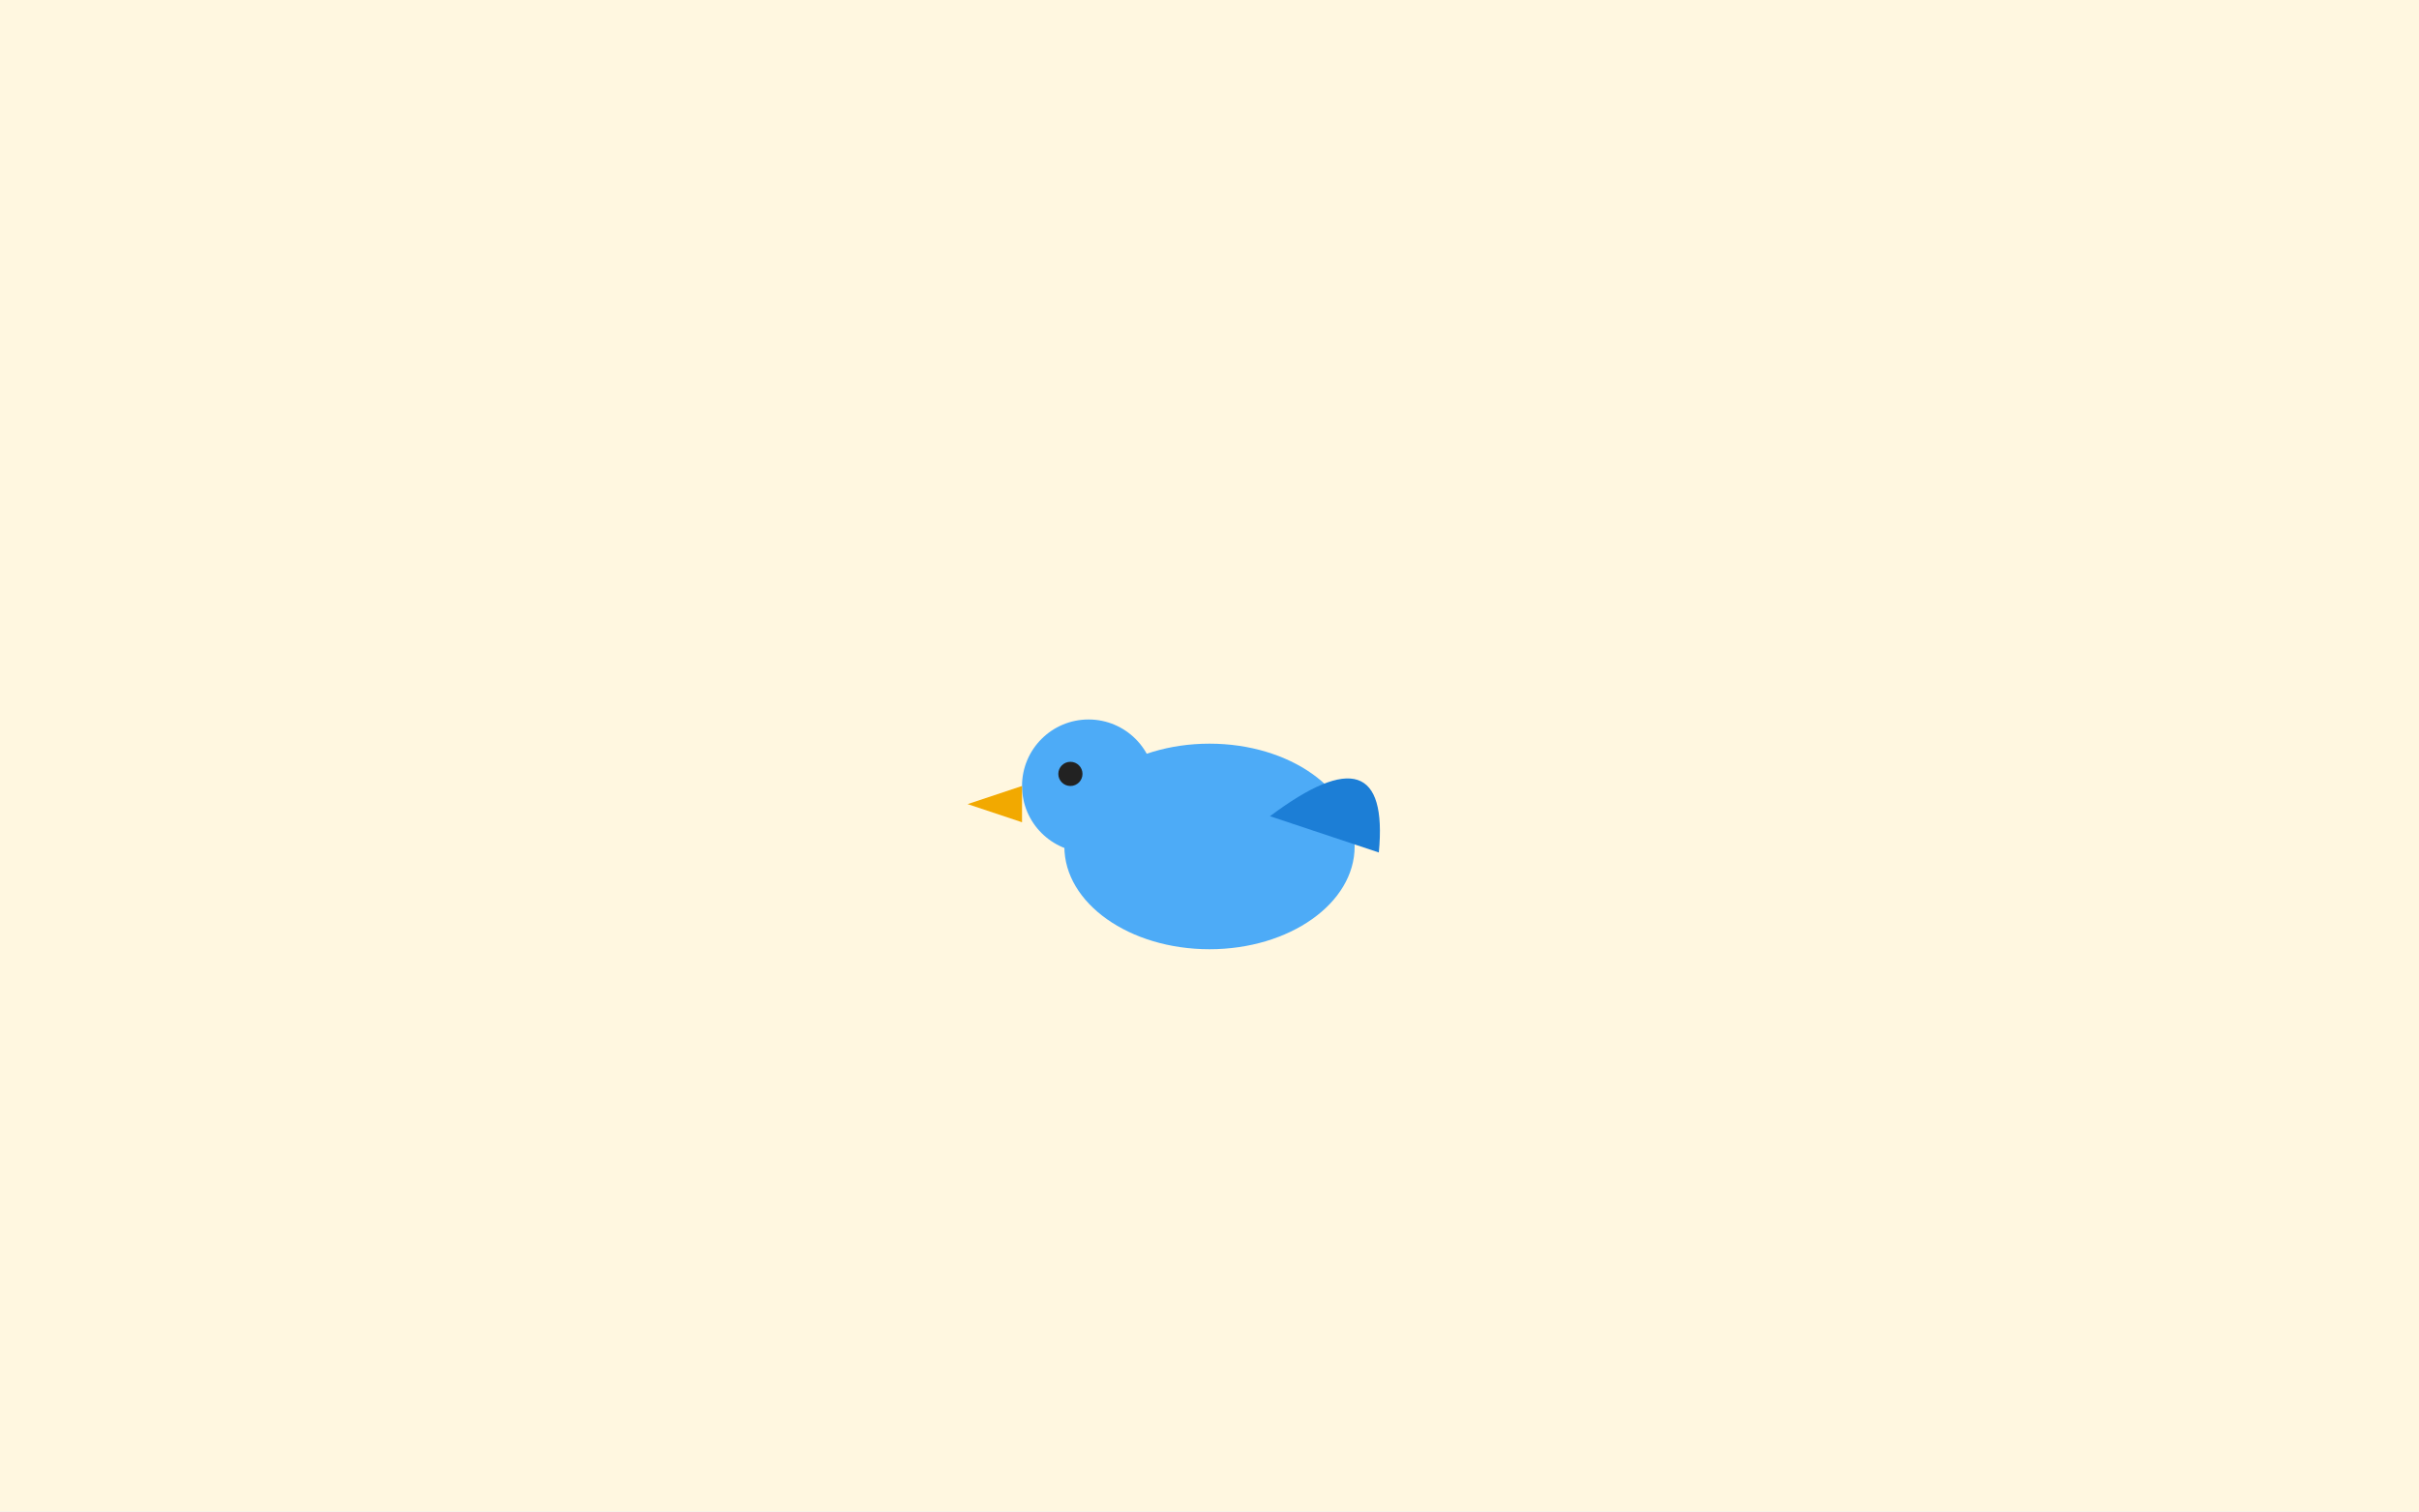
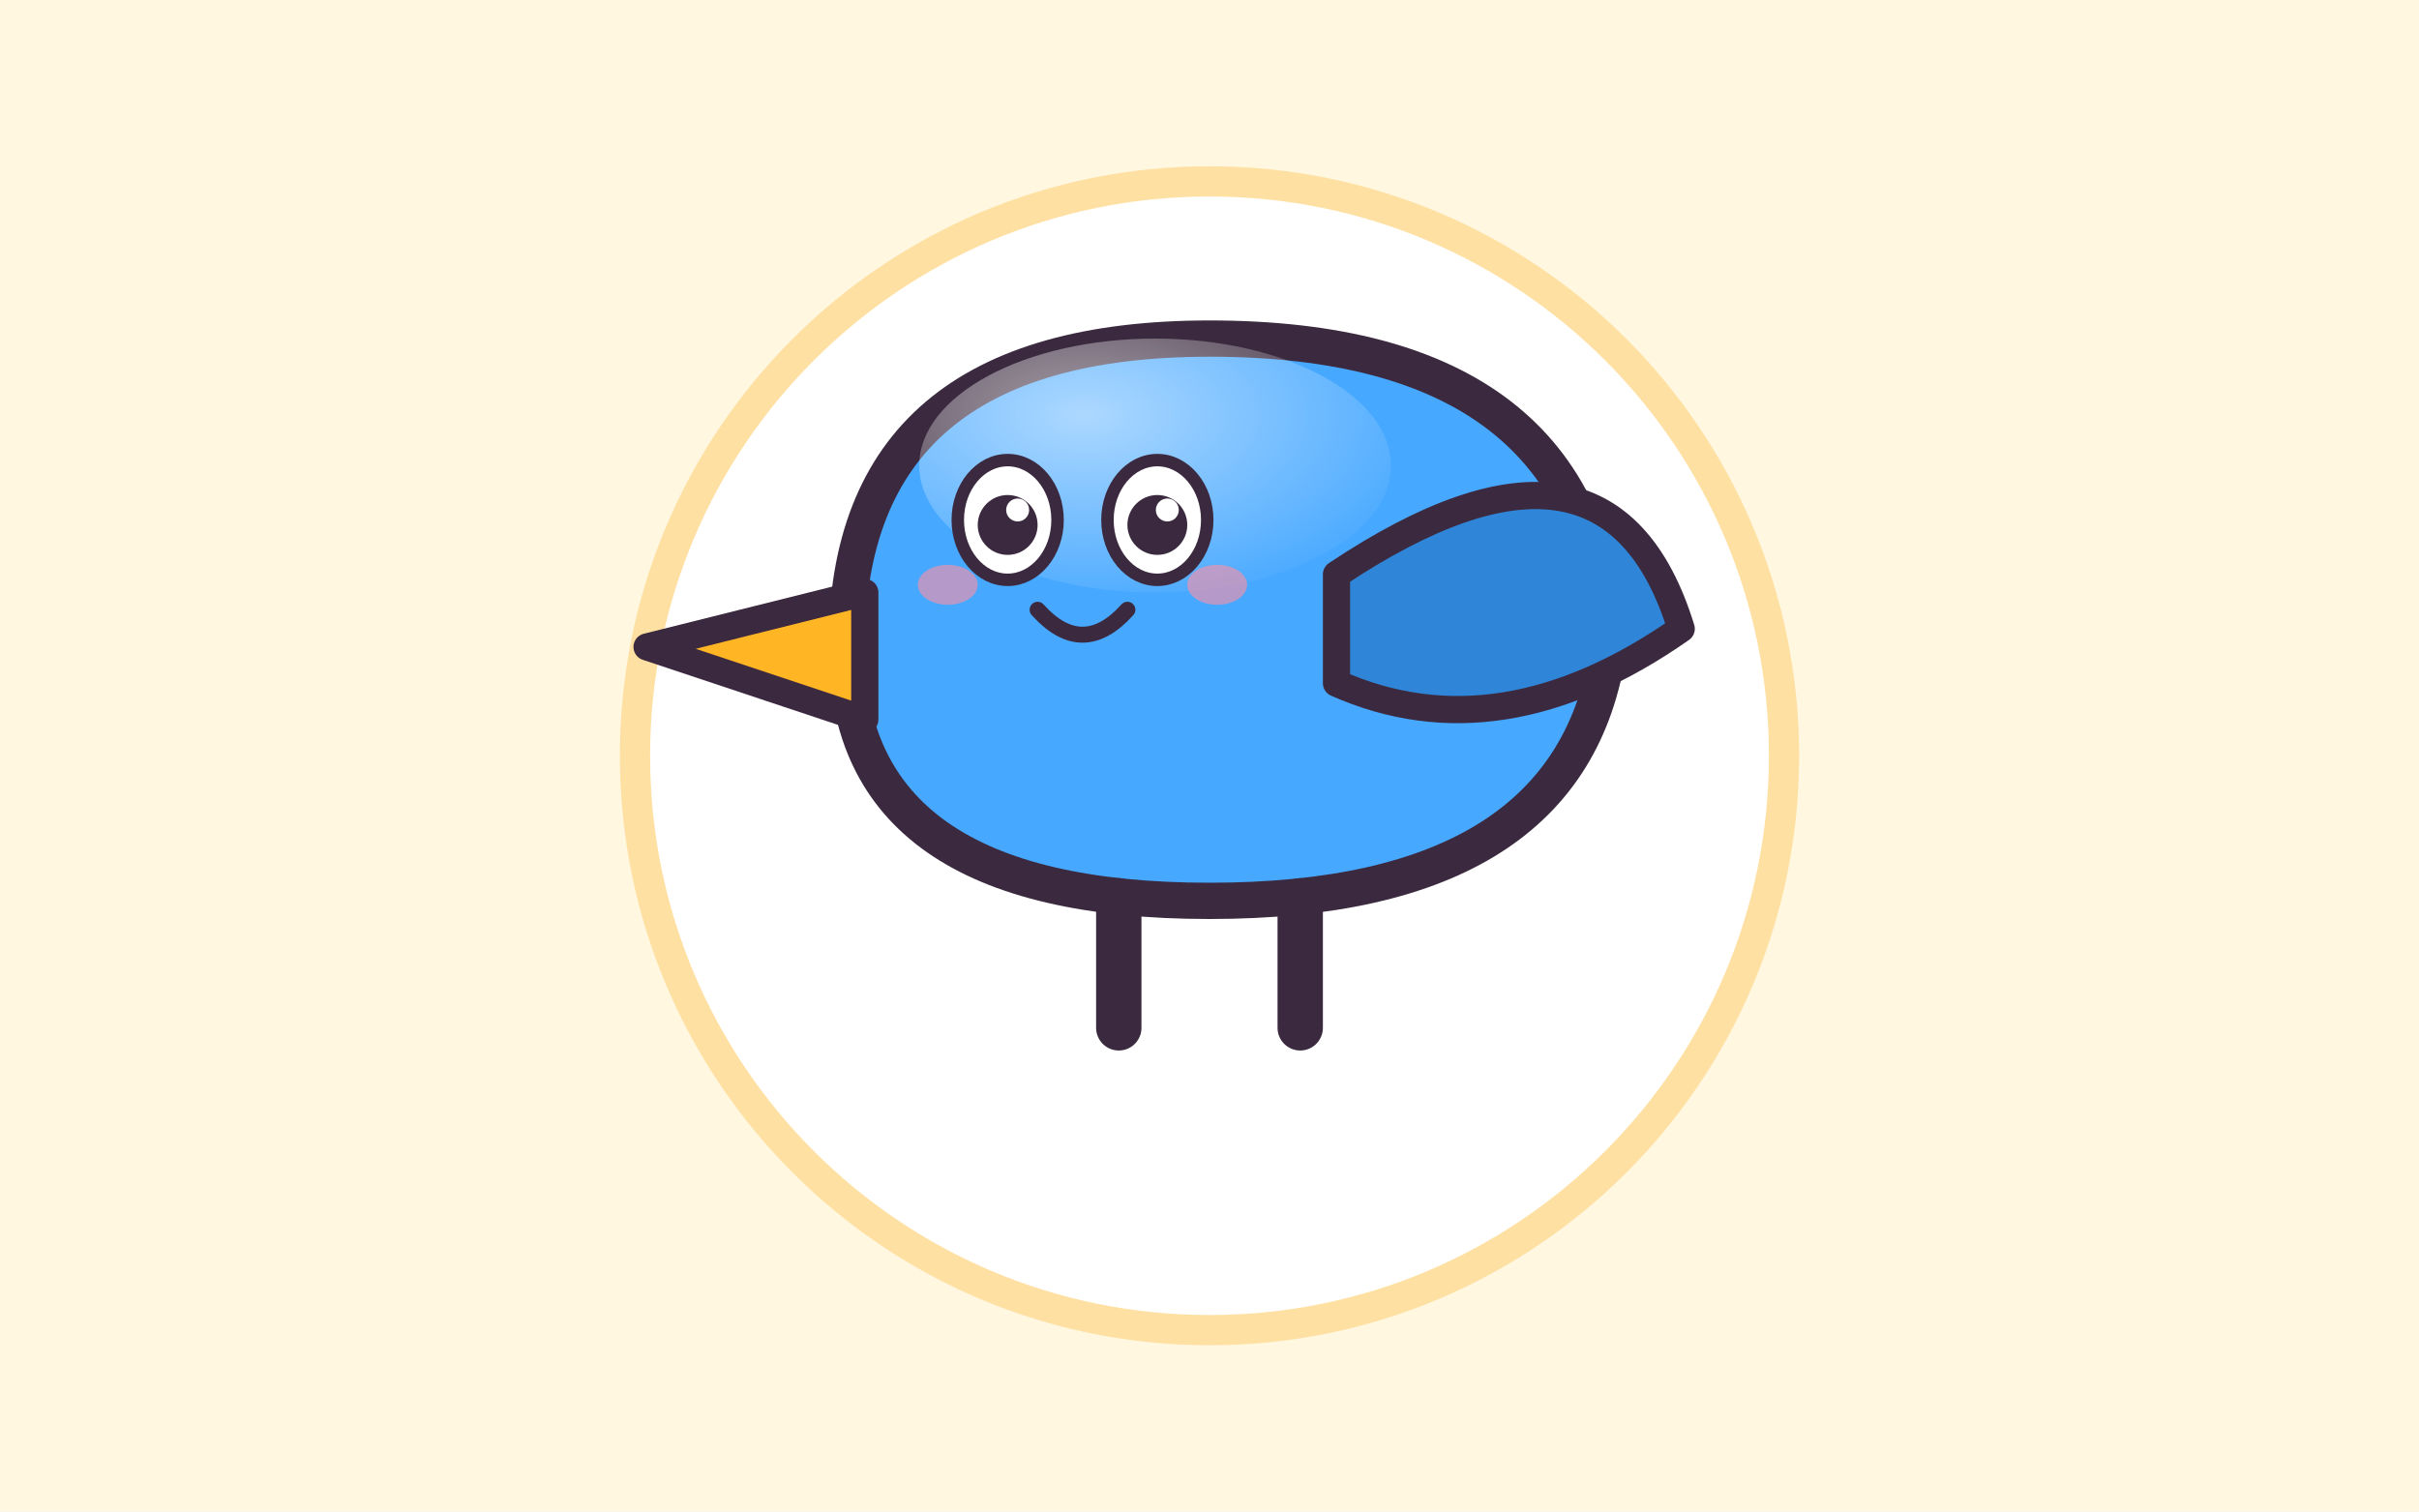
- <svg xmlns="http://www.w3.org/2000/svg" viewBox="0 0 800 500">
+ <svg xmlns="http://www.w3.org/2000/svg" width="800" height="500" viewBox="0 0 800 500">
+   <defs>
+     <linearGradient id="sky" x1="0" y1="0" x2="0" y2="1">
+       <stop offset="0" stop-color="#7fd0ff" />
+       <stop offset="1" stop-color="#e6f7ff" />
+     </linearGradient>
+     <linearGradient id="skyW" x1="0" y1="0" x2="0" y2="1">
+       <stop offset="0" stop-color="#a8e0b6" />
+       <stop offset="1" stop-color="#eaf8d8" />
+     </linearGradient>
+     <linearGradient id="skyE" x1="0" y1="0" x2="0" y2="1">
+       <stop offset="0" stop-color="#ffb88c" />
+       <stop offset="1" stop-color="#ffe9a8" />
+     </linearGradient>
+     <linearGradient id="hill1" x1="0" y1="0" x2="0" y2="1">
+       <stop offset="0" stop-color="#9be36b" />
+       <stop offset="1" stop-color="#5cbf4a" />
+     </linearGradient>
+     <linearGradient id="hill2" x1="0" y1="0" x2="0" y2="1">
+       <stop offset="0" stop-color="#7fd15a" />
+       <stop offset="1" stop-color="#3fa84a" />
+     </linearGradient>
+     <linearGradient id="hillFar" x1="0" y1="0" x2="0" y2="1">
+       <stop offset="0" stop-color="#b9ecb0" />
+       <stop offset="1" stop-color="#8fd69a" />
+     </linearGradient>
+     <radialGradient id="sunG">
+       <stop offset="0" stop-color="#fff6b0" />
+       <stop offset="1" stop-color="#ffd23f" />
+     </radialGradient>
+     <radialGradient id="shine" cx=".35" cy=".3" r=".8">
+       <stop offset="0" stop-color="#fff" stop-opacity=".55" />
+       <stop offset="1" stop-color="#fff" stop-opacity="0" />
+     </radialGradient>
+   </defs>
  <rect width="800" height="500" fill="#fff7e0" />
-   <ellipse cx="400" cy="280" rx="48" ry="34" fill="#4dabf7" />
-   <circle cx="360" cy="260" r="22" fill="#4dabf7" />
-   <path d="M338 260 l-18 6 l18 6z" fill="#f2a900" />
-   <circle cx="354" cy="256" r="4" fill="#222" />
-   <path d="M420 270 q40 -30 36 12z" fill="#1c7ed6" />
+   <circle cx="400" cy="250" r="190" fill="#fff" stroke="#ffe0a3" stroke-width="10" />
+   <g transform="translate(400 202) scale(3)">
+     <path d="M-40 4 q0 -34 40 -34 q42 0 44 34 q-4 28 -44 28 q-40 0 -40 -28z" fill="#47a8ff" stroke="#3b2a3f" stroke-width="4" stroke-linejoin="round" stroke-linecap="round" />
+     <ellipse cx="-6" cy="-16" rx="26" ry="14" fill="url(#shine)" />
+     <path d="M-38 -2 l-24 6 l24 8z" fill="#ffb524" stroke="#3b2a3f" stroke-width="3" stroke-linejoin="round" stroke-linecap="round" />
+     <ellipse cx="-22.25" cy="-10" rx="5.5" ry="6.6" fill="#fff" stroke="#3b2a3f" stroke-width="1.375" />
+     <circle cx="-22.25" cy="-9.45" r="3.3" fill="#3b2a3f" />
+     <circle cx="-21.15" cy="-11.1" r="1.265" fill="#fff" />
+     <ellipse cx="-5.75" cy="-10" rx="5.5" ry="6.6" fill="#fff" stroke="#3b2a3f" stroke-width="1.375" />
+     <circle cx="-5.75" cy="-9.45" r="3.3" fill="#3b2a3f" />
+     <circle cx="-4.65" cy="-11.1" r="1.265" fill="#fff" />
+     <ellipse cx="-28.85" cy="-2.85" rx="3.3" ry="2.2" fill="#ff8fa3" opacity=".6" />
+     <ellipse cx="0.85" cy="-2.85" rx="3.3" ry="2.2" fill="#ff8fa3" opacity=".6" />
+     <path d="M-18.95 -0.1 q4.95 5.5 9.9 0" stroke="#3b2a3f" stroke-width="1.76" fill="none" stroke-linecap="round" />
+     <path d="M14 -4 q30 -20 38 6 q-20 14 -38 6z" fill="#2f86d9" stroke="#3b2a3f" stroke-width="3" stroke-linejoin="round" stroke-linecap="round" />
+     <path d="M-10 32 v14 M10 32 v14" fill="none" stroke="#3b2a3f" stroke-width="5" stroke-linejoin="round" stroke-linecap="round" />
+   </g>
</svg>
